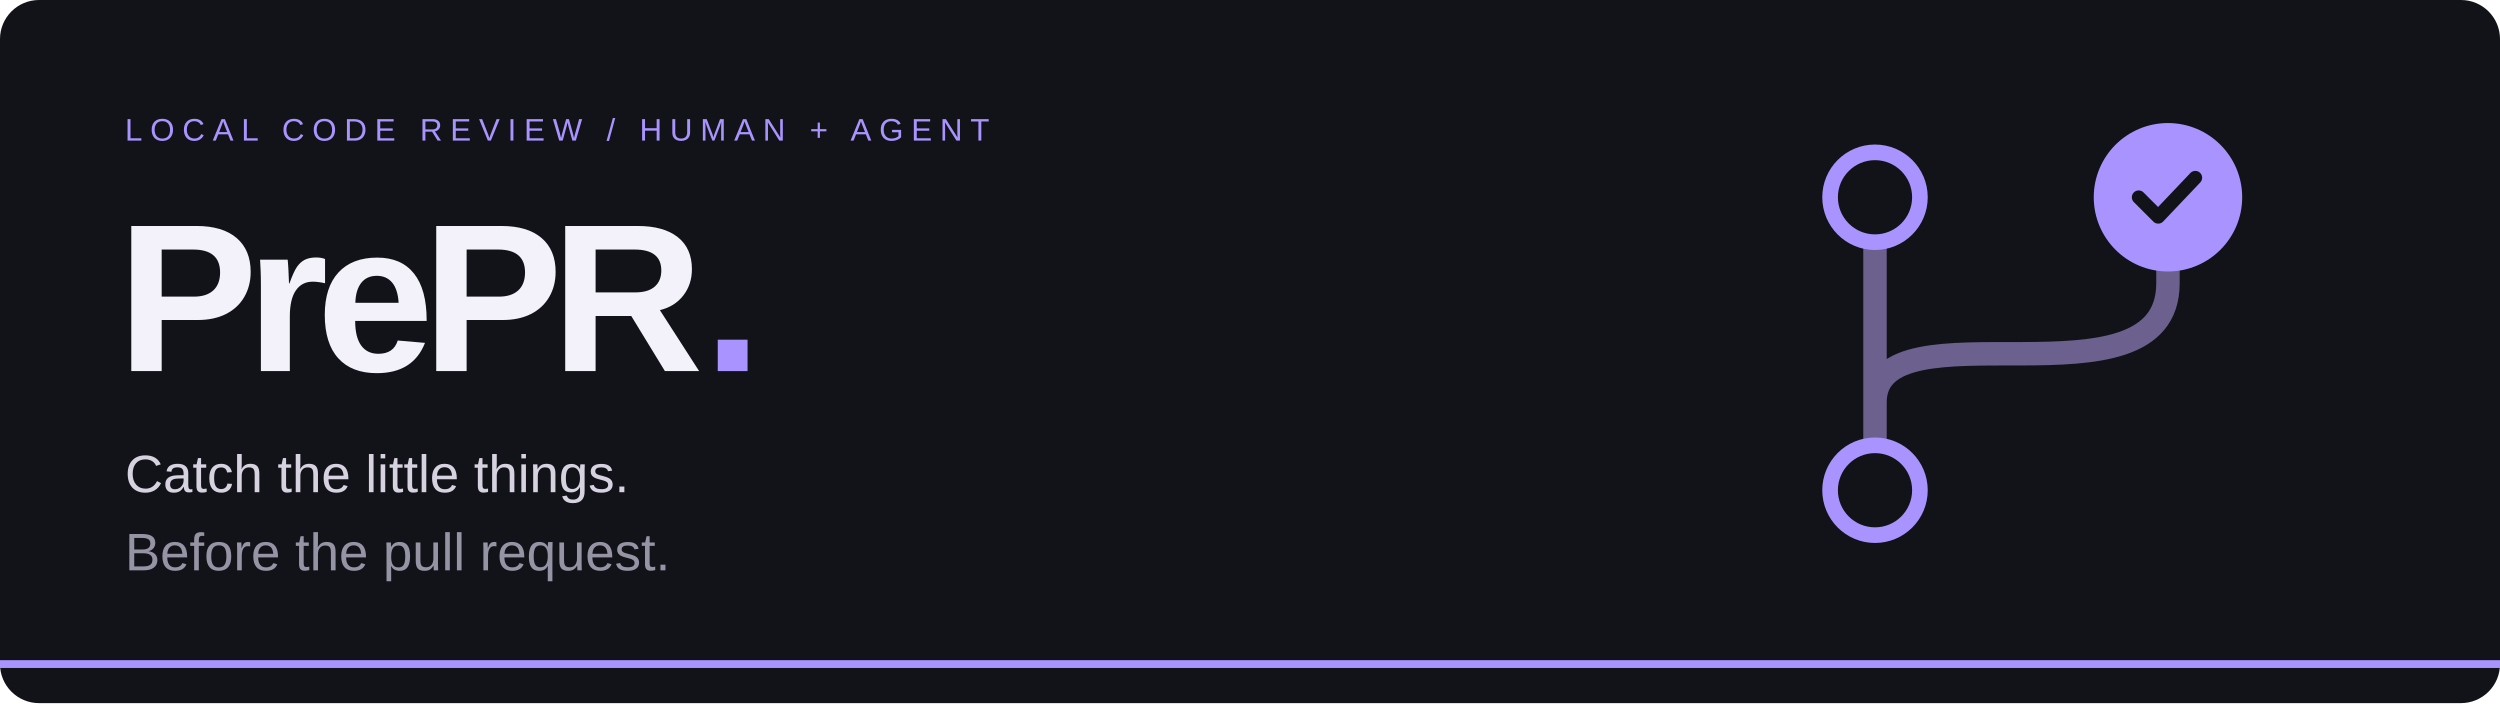
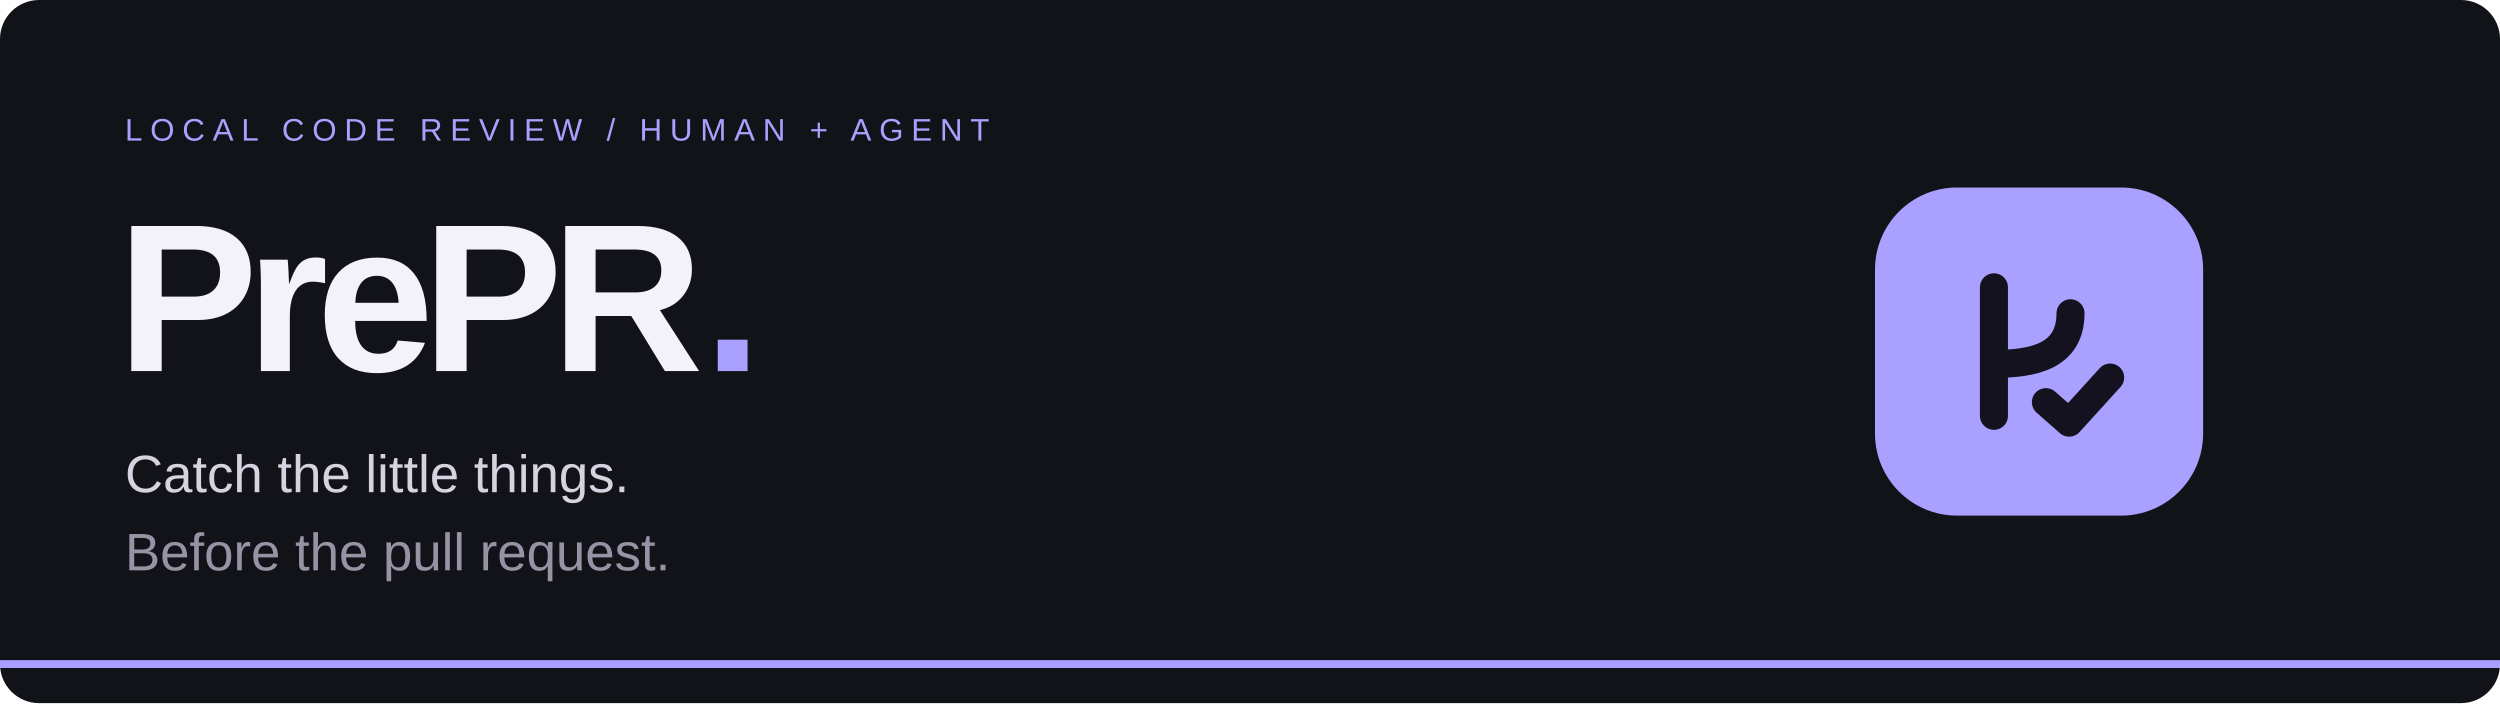
<svg xmlns="http://www.w3.org/2000/svg" width="1280" height="360" viewBox="0 0 1280 360" role="img" aria-labelledby="title desc">
  <rect width="1280" height="360" rx="20" fill="#111318" />
-   <path d="M0 340H1280" stroke="#a994ff" stroke-width="4" />
+   <path d="M0 340H1280" stroke="#aaa0ff" stroke-width="4" />
  <g font-family="Arial, Helvetica, sans-serif">
-     <text x="64" y="72" fill="#a994ff" font-size="16" letter-spacing="4">LOCAL CODE REVIEW / HUMAN + AGENT</text>
-     <text x="60" y="190" fill="#f3f1fa" font-size="108" font-weight="700" letter-spacing="-6">PrePR<tspan fill="#a994ff">.</tspan>
+     <text x="64" y="72" fill="#aaa0ff" font-size="16" letter-spacing="4">LOCAL CODE REVIEW / HUMAN + AGENT</text>
+     <text x="60" y="190" fill="#f3f1fa" font-size="108" font-weight="700" letter-spacing="-6">PrePR<tspan fill="#aaa0ff">.</tspan>
    </text>
    <text x="64" y="252" fill="#d6d2e0" font-size="27">Catch the little things.</text>
    <text x="64" y="292" fill="#9693a5" font-size="27">Before the pull request.</text>
  </g>
-   <g fill="none" stroke-linecap="round" stroke-linejoin="round">
-     <path d="M960 101V251M960 206C960 153 1110 213 1110 145V103" stroke="#6c608e" stroke-width="12" />
-     <circle cx="960" cy="101" r="23" fill="#111318" stroke="#a994ff" stroke-width="8" />
-     <circle cx="960" cy="251" r="23" fill="#111318" stroke="#a994ff" stroke-width="8" />
-     <circle cx="1110" cy="101" r="34" fill="#a994ff" stroke="#a994ff" stroke-width="8" />
-     <path d="M1095 101L1105 111L1124 91" stroke="#111318" stroke-width="7" />
+   <g transform="translate(960 96) scale(7)">
+     <rect width="24" height="24" rx="6" fill="#aaa0ff" />
+     <path d="M8.7 7.3v9.4M8.7 12.9c2.8 0 5.6-.5 5.6-3.7M12.5 15.7l1.7 1.5 3-3.3" fill="none" stroke="#14121f" stroke-width="2.05" stroke-linecap="round" stroke-linejoin="round" />
  </g>
</svg>
